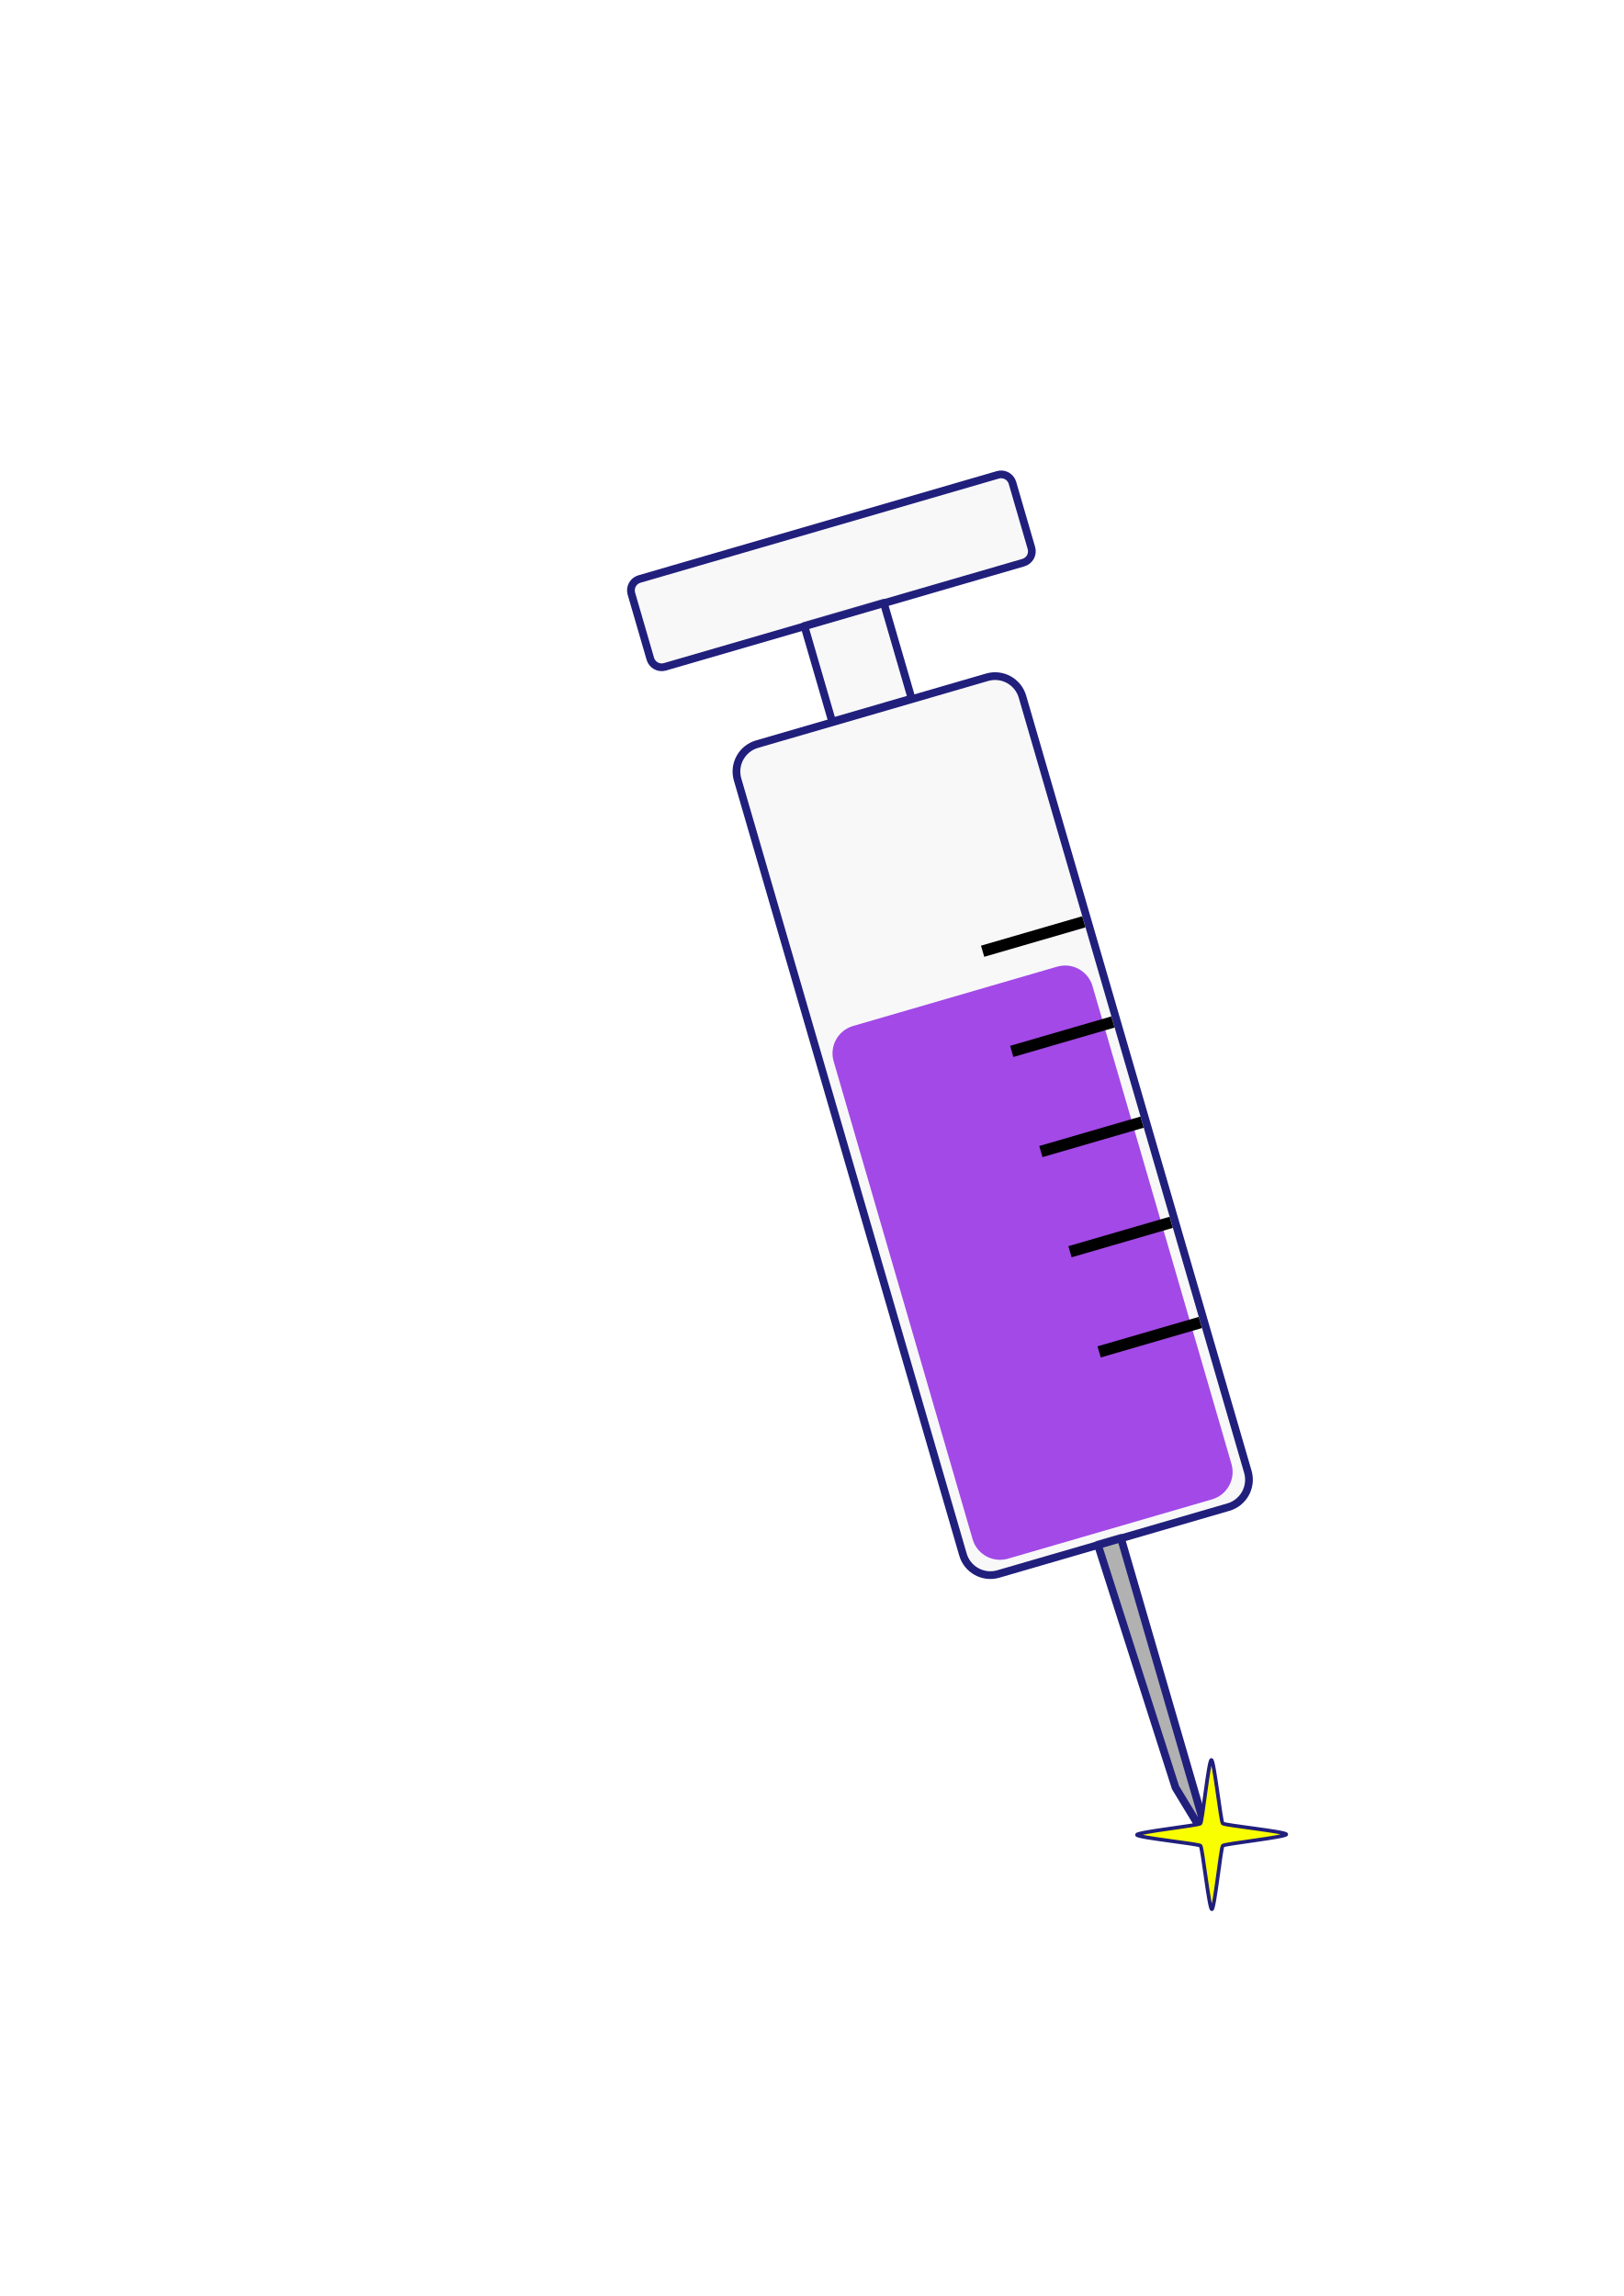
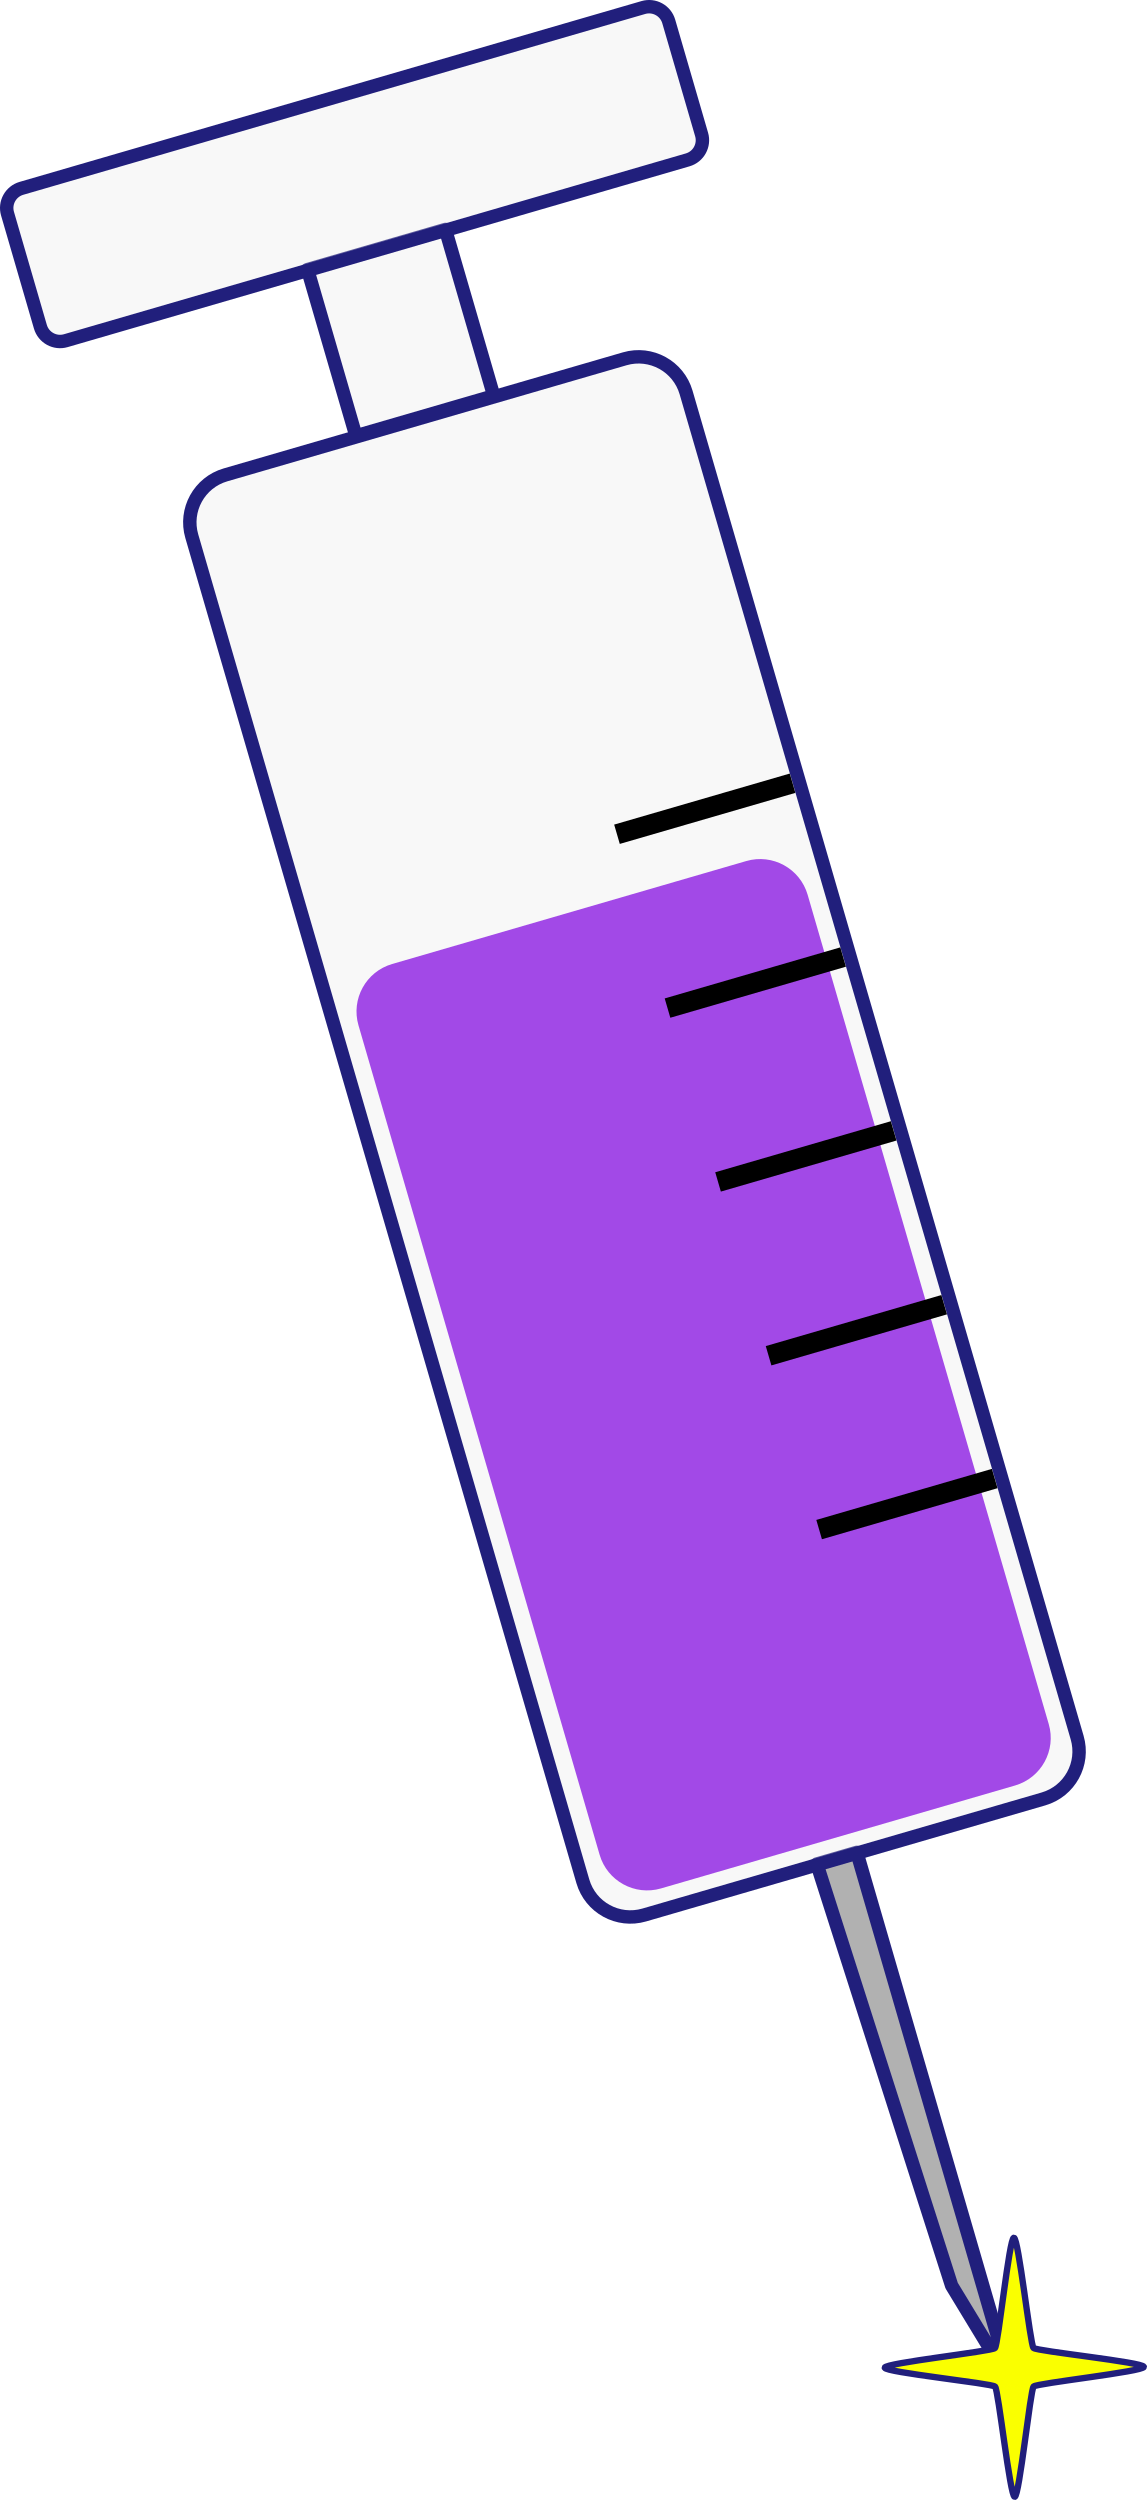
- <svg xmlns="http://www.w3.org/2000/svg" width="210mm" height="297mm" viewBox="0 0 210 297" version="1.1" id="svg1">
+ <svg xmlns="http://www.w3.org/2000/svg" width="85.496mm" height="186.345mm" viewBox="0 0 85.496 186.345" version="1.1" id="svg1">
  <defs id="defs1" />
-   <g id="layer1">
+   <g id="layer1" transform="translate(-81.09937,-60.86279)">
    <path id="rect10" style="fill:#b1b1b1;fill-opacity:1;stroke:#211f7c;stroke-width:1;stroke-linejoin:round;stroke-dasharray:none;stroke-opacity:1" d="m 144.966,198.933 -2.98,0.866 10.046,31.427 4.461,7.354 z" />
    <rect style="fill:#8200e6;fill-opacity:1;stroke:#000000;stroke-width:0;stroke-linejoin:round;stroke-dasharray:none;stroke-opacity:1" id="rect9" width="34.865" height="71.76" x="-100.072" y="158.241" ry="3.689" transform="matrix(-0.960243,0.2791656,0.2791656,0.960243,0,0)" />
    <rect style="fill:#e9e9e9;fill-opacity:0.314;stroke:#211f7c;stroke-width:1;stroke-linejoin:round" id="rect1" width="38.37" height="111.79" x="-101.824" y="119.764" ry="3.689" transform="matrix(-0.960243,0.2791656,0.2791656,0.960243,0,0)" />
    <rect style="fill:#e9e9e9;fill-opacity:0.314;stroke:#211f7c;stroke-width:1;stroke-linejoin:round" id="rect2" width="10.699" height="12.913" x="-87.989" y="106.774" ry="0" transform="matrix(-0.960243,0.2791656,0.2791656,0.960243,0,0)" />
    <rect style="fill:#e9e9e9;fill-opacity:0.314;stroke:#211f7c;stroke-width:1;stroke-linejoin:round;stroke-dasharray:none" id="rect3" width="51.327" height="11.827" x="-108.303" y="95.009" ry="1.526" transform="matrix(-0.960243,0.2791656,0.2791656,0.960243,0,0)" />
    <rect style="fill:#000000;fill-opacity:1;stroke:#000000;stroke-width:0;stroke-linejoin:round;stroke-dasharray:none;stroke-opacity:1" id="rect4" width="13.631" height="1.5" x="-101.315" y="206.857" ry="0" transform="matrix(-0.960243,0.2791656,0.2791656,0.960243,0,0)" />
    <rect style="fill:#000000;fill-opacity:1;stroke:#000000;stroke-width:0;stroke-linejoin:round;stroke-dasharray:none;stroke-opacity:1" id="rect5" width="13.631" height="1.5" x="-101.315" y="193.363" ry="0" transform="matrix(-0.960243,0.2791656,0.2791656,0.960243,0,0)" />
    <rect style="fill:#000000;fill-opacity:1;stroke:#000000;stroke-width:0;stroke-linejoin:round;stroke-dasharray:none;stroke-opacity:1" id="rect6" width="13.631" height="1.5" x="-101.315" y="179.87" ry="0" transform="matrix(-0.960243,0.2791656,0.2791656,0.960243,0,0)" />
    <rect style="fill:#000000;fill-opacity:1;stroke:#000000;stroke-width:0;stroke-linejoin:round;stroke-dasharray:none;stroke-opacity:1" id="rect7" width="13.631" height="1.5" x="-101.315" y="166.376" ry="0" transform="matrix(-0.960243,0.2791656,0.2791656,0.960243,0,0)" />
    <rect style="fill:#000000;fill-opacity:1;stroke:#000000;stroke-width:0;stroke-linejoin:round;stroke-dasharray:none;stroke-opacity:1" id="rect8" width="13.631" height="1.5" x="-101.315" y="152.883" ry="0" transform="matrix(-0.960243,0.2791656,0.2791656,0.960243,0,0)" />
    <g id="g1" transform="matrix(-0.9999527,-0.00972746,-0.00972746,0.9999527,272.7875,-2.652524)" style="fill:#faff00;fill-opacity:1">
      <path style="fill:#faff00;fill-opacity:1;stroke:#211f7c;stroke-width:1;stroke-linejoin:round;stroke-dasharray:none" id="path11" d="m 60.786,222.794 c -0.009,0.73 -16.838,2.295 -17.361,2.804 -0.523,0.51 -2.518,17.293 -3.249,17.284 -0.73,-0.009 -2.295,-16.838 -2.804,-17.361 -0.51,-0.523 -17.293,-2.518 -17.284,-3.249 0.009,-0.73 16.838,-2.295 17.361,-2.804 0.523,-0.51 2.518,-17.293 3.249,-17.284 0.73,0.009 2.295,16.838 2.804,17.361 0.51,0.523 17.293,2.518 17.284,3.249 z" transform="matrix(0.4744523,0,0,0.4744523,94.55958,135.5041)" />
    </g>
  </g>
</svg>
